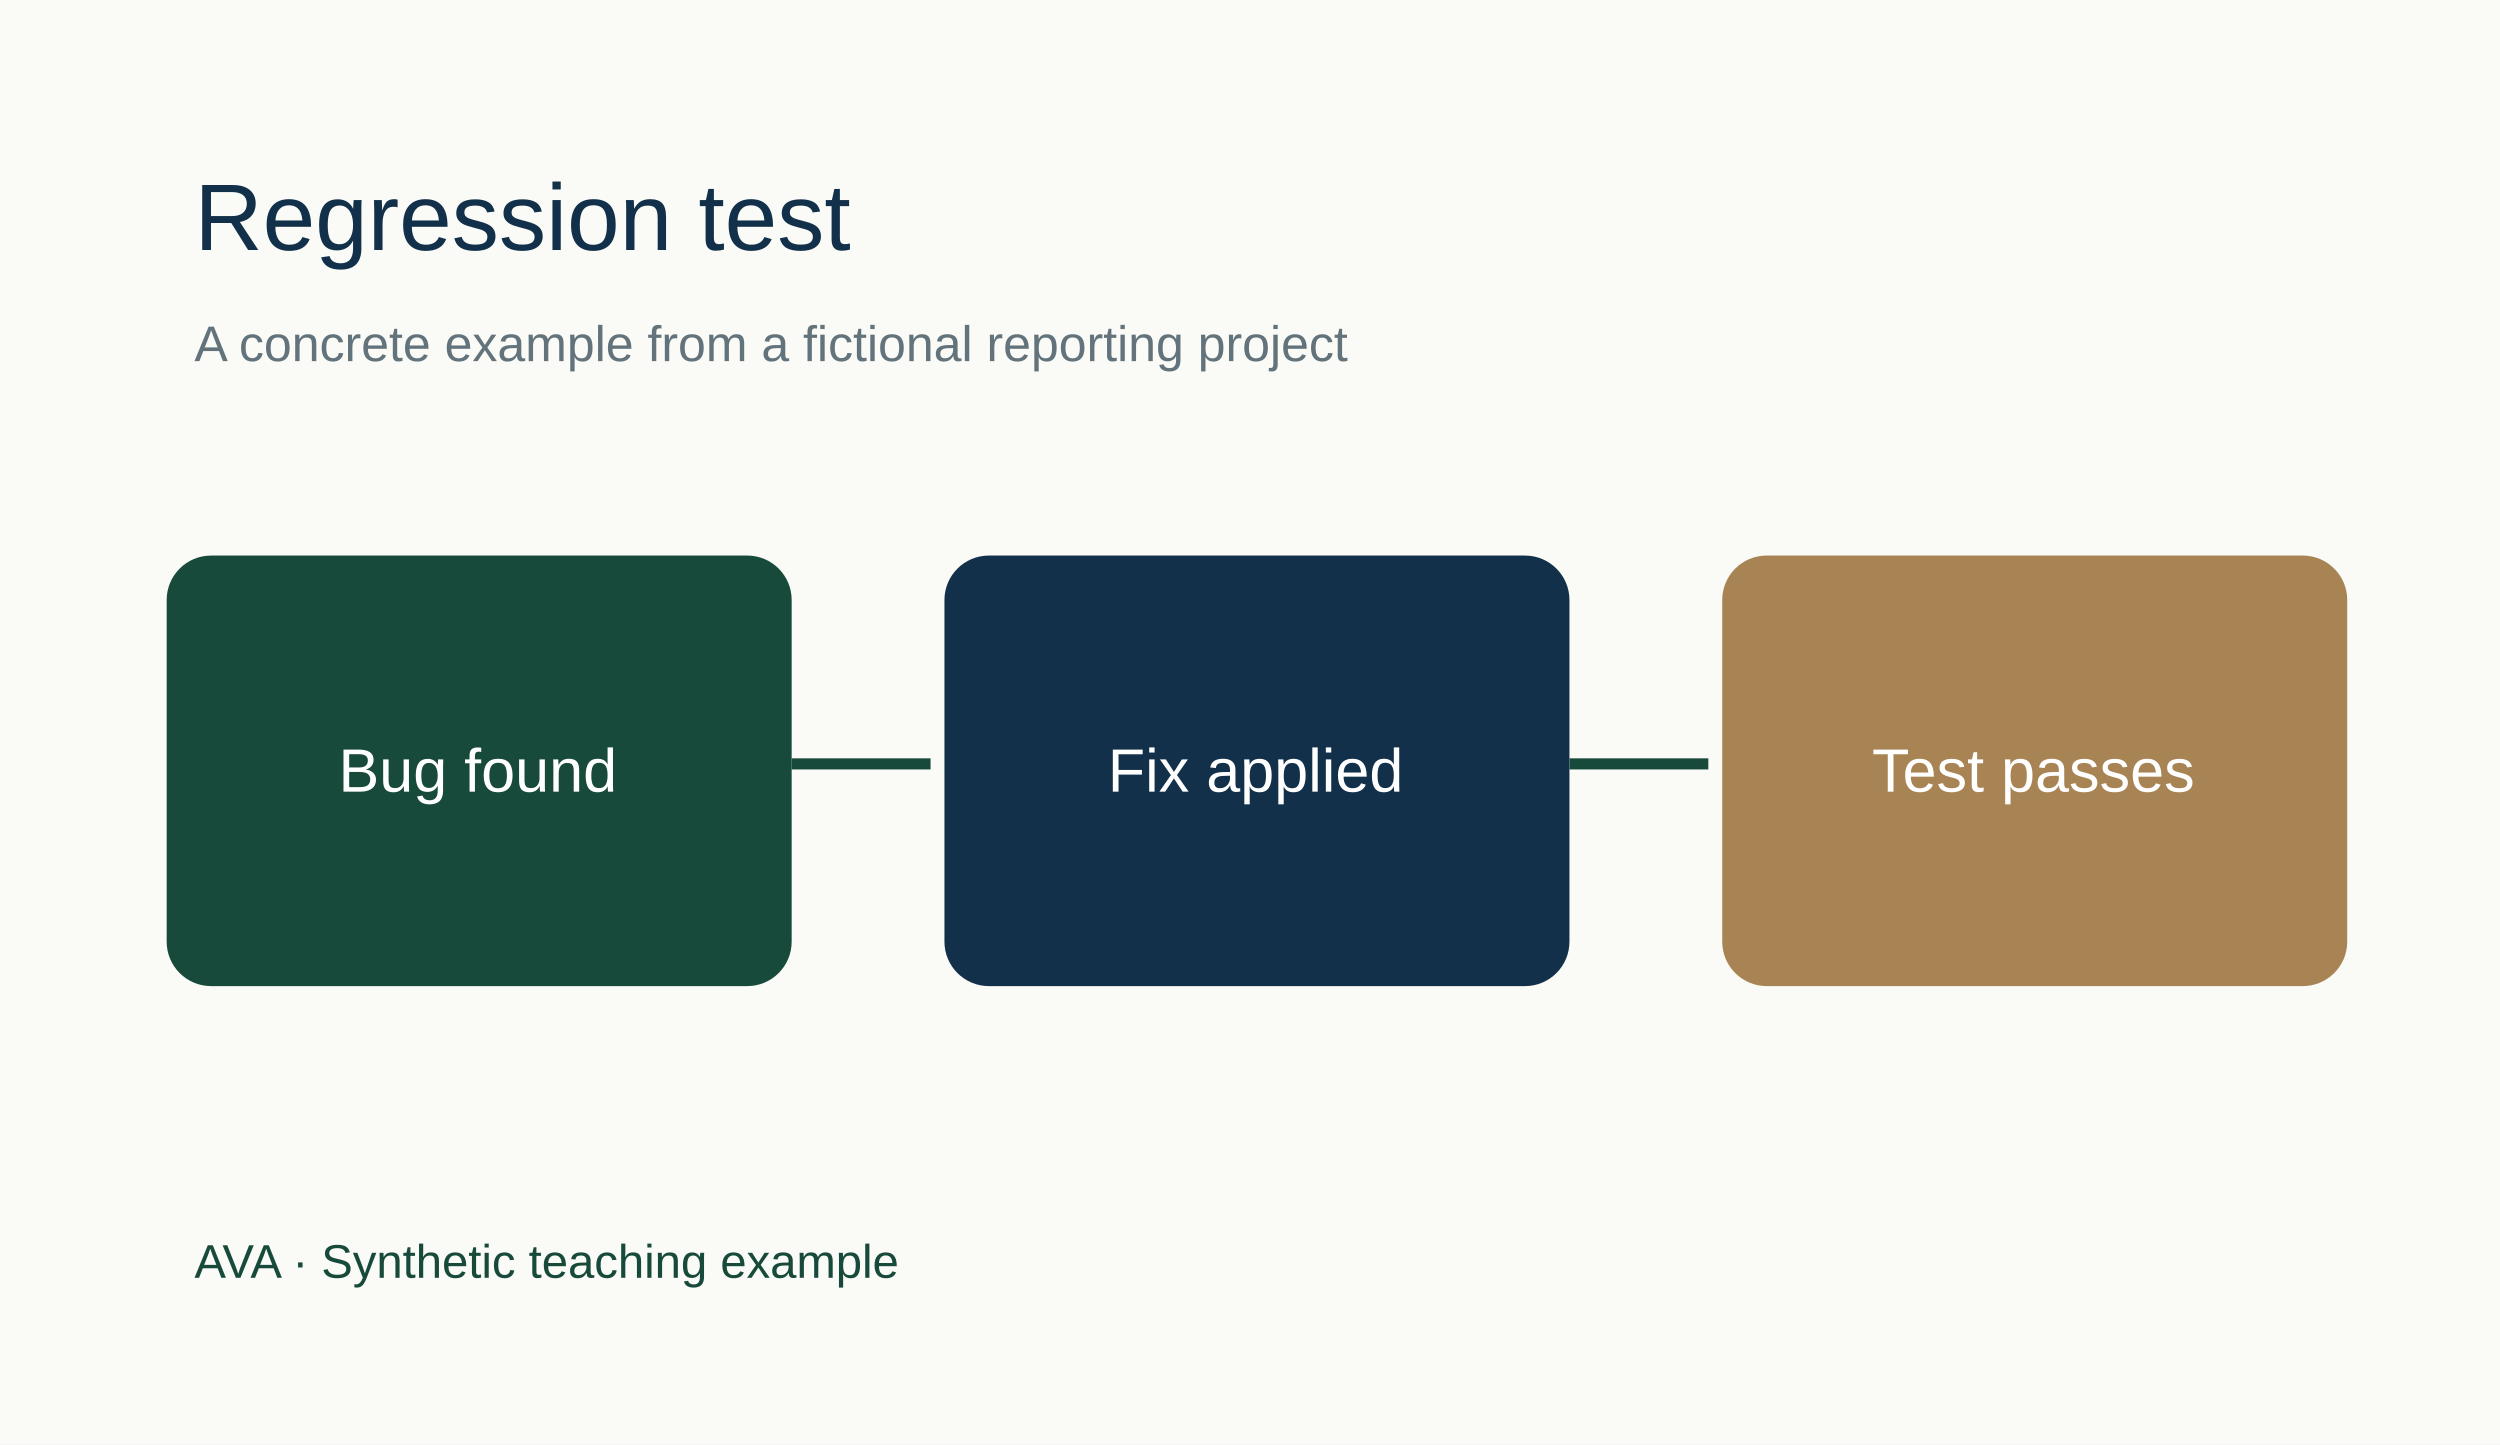
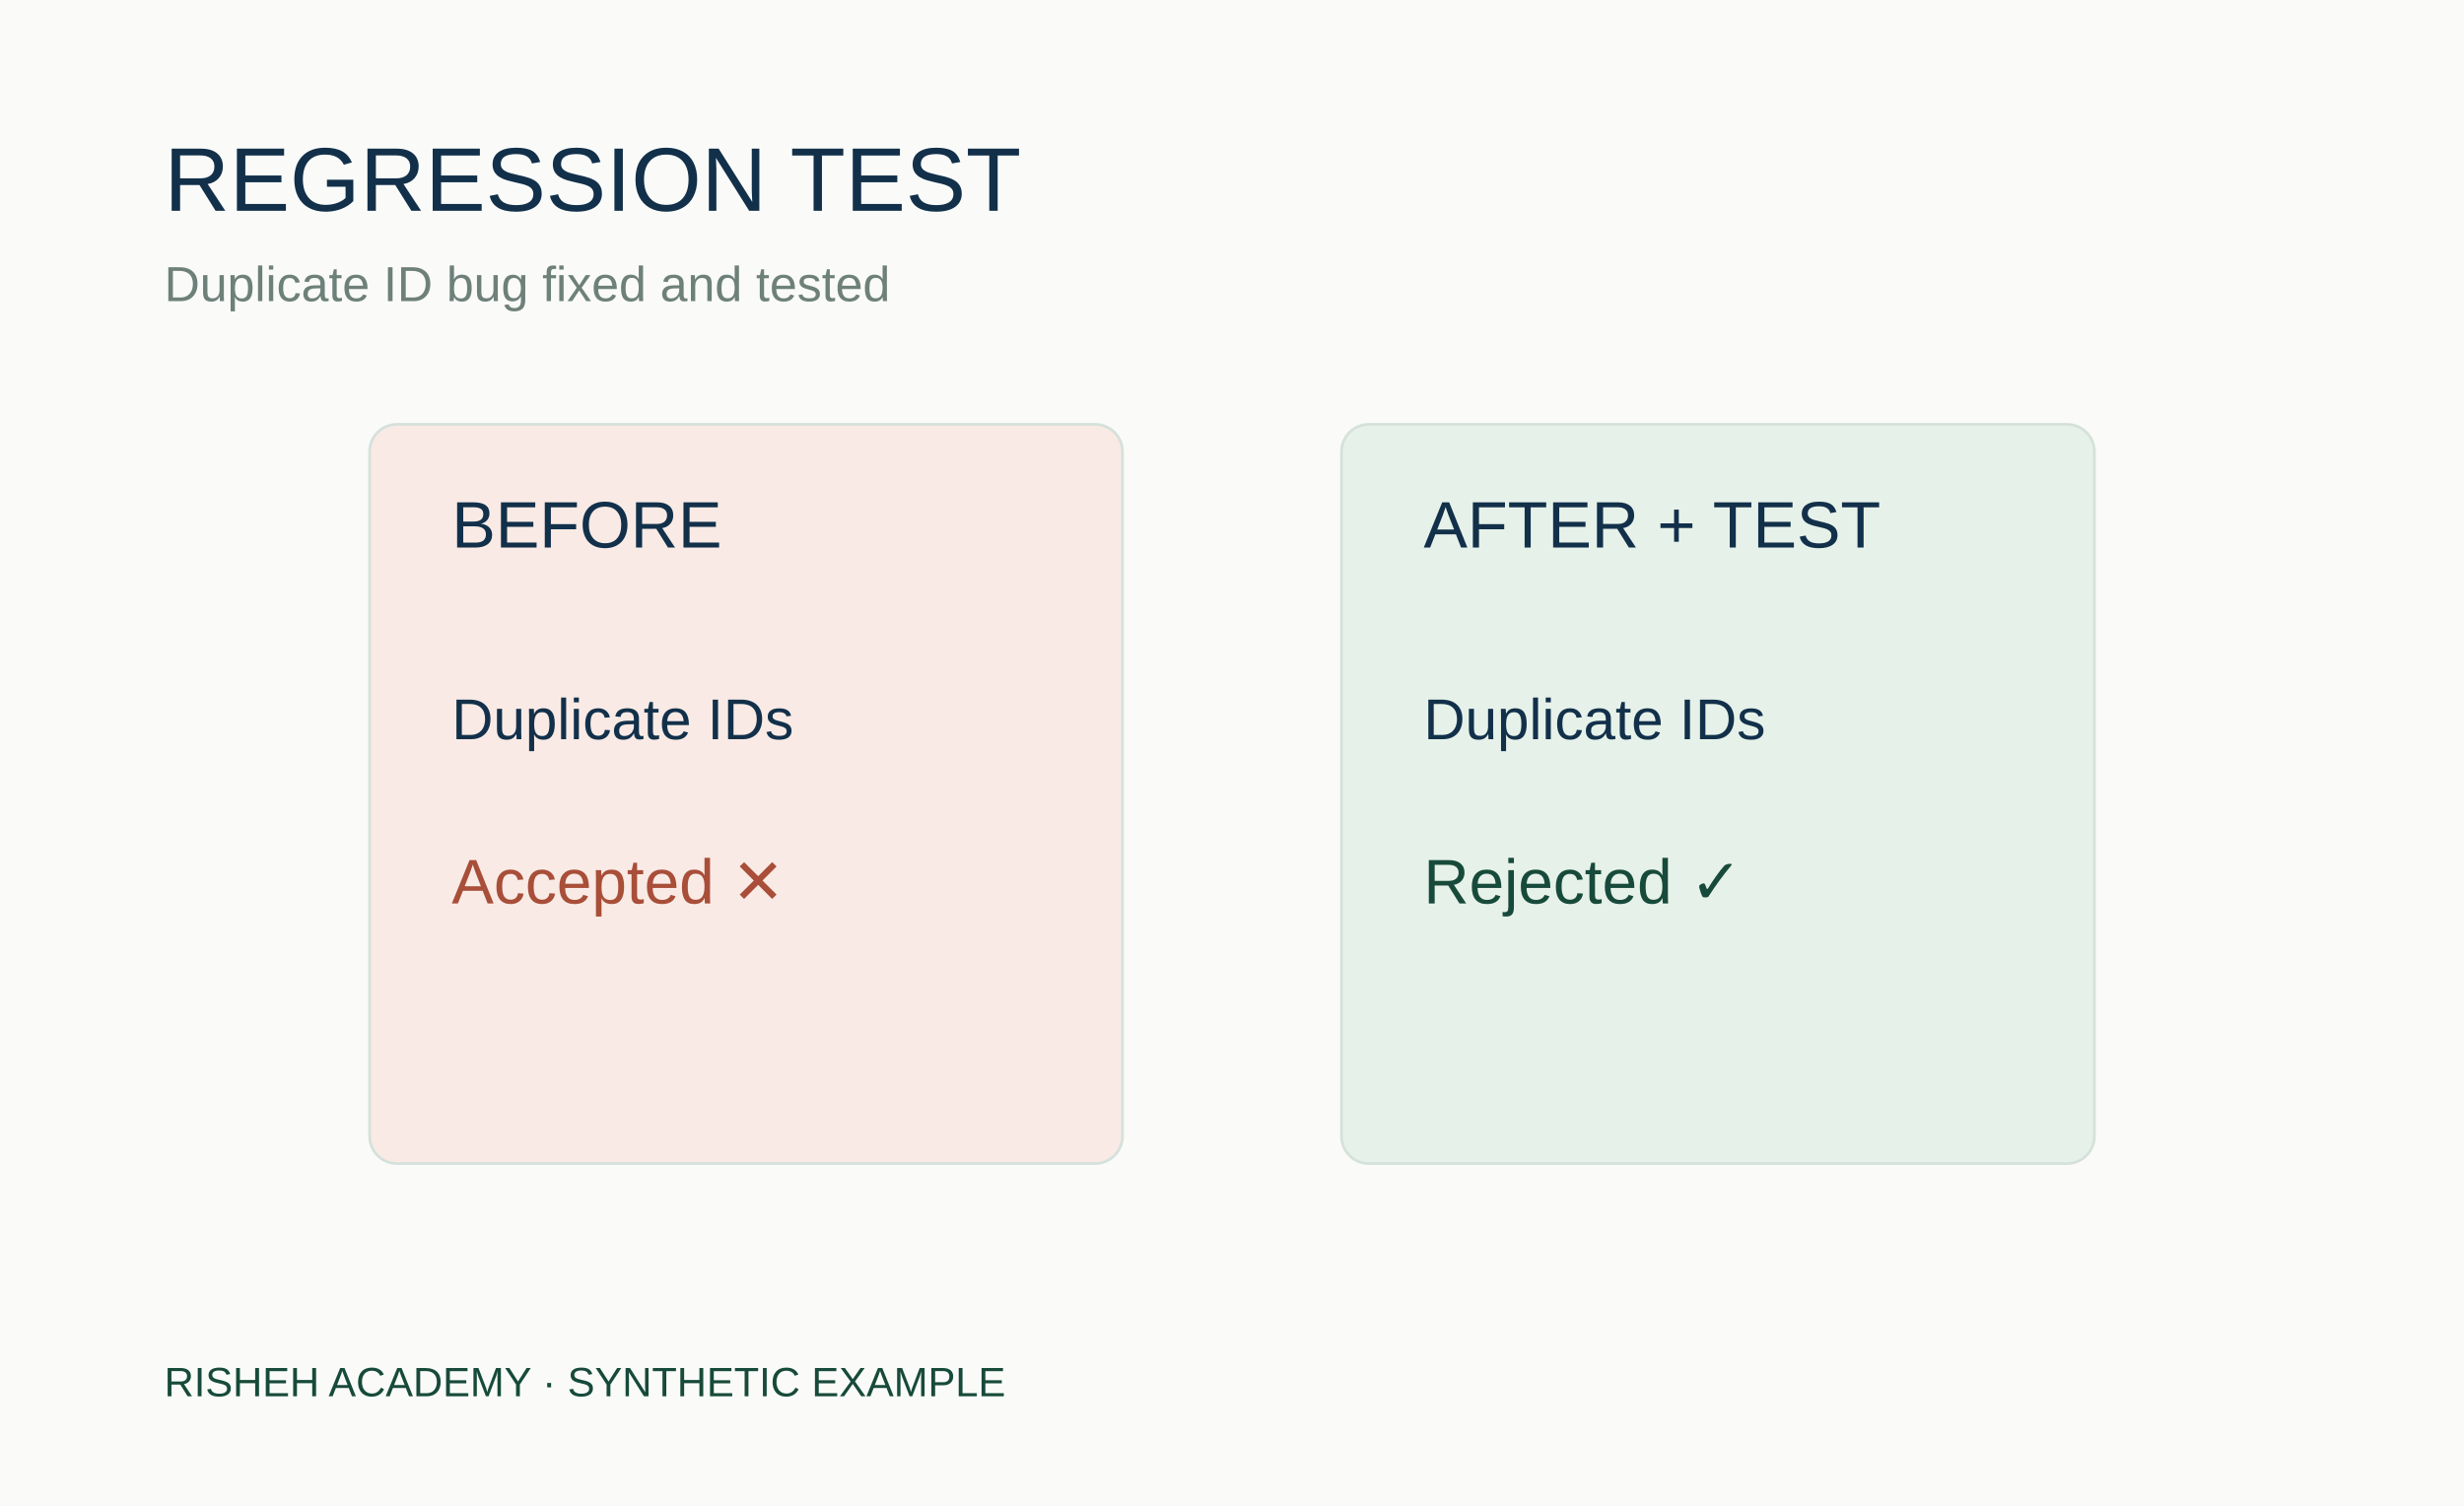
- <svg xmlns="http://www.w3.org/2000/svg" viewBox="0 0 900 520" role="img" aria-label="Regression test concrete illustrated example">
-   <rect width="900" height="520" fill="#FAFAF7" />
-   <text x="70" y="90" font-size="34" font-family="Arial" fill="#12304A">Regression test</text>
-   <text x="70" y="130" font-size="18" font-family="Arial" fill="#63737B">A concrete example from a fictional reporting project</text>
-   <rect x="60" y="200" width="225" height="155" rx="16" fill="#174A3A" />
-   <text x="172" y="285" text-anchor="middle" font-family="Arial" font-size="22" fill="white">Bug found</text>
-   <rect x="340" y="200" width="225" height="155" rx="16" fill="#12304A" />
-   <text x="452" y="285" text-anchor="middle" font-family="Arial" font-size="22" fill="white">Fix applied</text>
-   <rect x="620" y="200" width="225" height="155" rx="16" fill="#A88455" />
-   <text x="732" y="285" text-anchor="middle" font-family="Arial" font-size="22" fill="white">Test passes</text>
-   <path d="M285 275H335 M565 275H615" stroke="#174A3A" stroke-width="4" />
-   <text x="70" y="460" font-family="Arial" font-size="17" fill="#174A3A">AVA · Synthetic teaching example</text>
+ <svg xmlns="http://www.w3.org/2000/svg" viewBox="0 0 900 550" role="img" aria-label="Regression test detailed visual example">
+   <rect width="900" height="550" fill="#FAFBF9" />
+   <text x="60" y="77" font-size="33" fill="#12304A" font-family="Arial">REGRESSION TEST</text>
+   <text x="60" y="110" font-size="18" fill="#6E807A" font-family="Arial">Duplicate ID bug fixed and tested</text>
+   <rect x="135" y="155" width="275" height="270" rx="10" fill="#F9EAE5" stroke="#D5E1DB" />
+   <rect x="490" y="155" width="275" height="270" rx="10" fill="#E6F1E9" stroke="#D5E1DB" />
+   <text x="165" y="200" font-size="24" fill="#12304A" font-family="Arial">BEFORE</text>
+   <text x="520" y="200" font-size="24" fill="#12304A" font-family="Arial">AFTER + TEST</text>
+   <text x="165" y="270" font-size="21" fill="#12304A" font-family="Arial">Duplicate IDs</text>
+   <text x="165" y="330" font-size="23" fill="#A84E39" font-family="Arial">Accepted  ✕</text>
+   <text x="520" y="270" font-size="21" fill="#12304A" font-family="Arial">Duplicate IDs</text>
+   <text x="520" y="330" font-size="23" fill="#174A3A" font-family="Arial">Rejected  ✓</text>
+   <text x="60" y="510" font-size="15" fill="#174A3A" font-family="Arial">RISHEH ACADEMY · SYNTHETIC EXAMPLE</text>
</svg>
